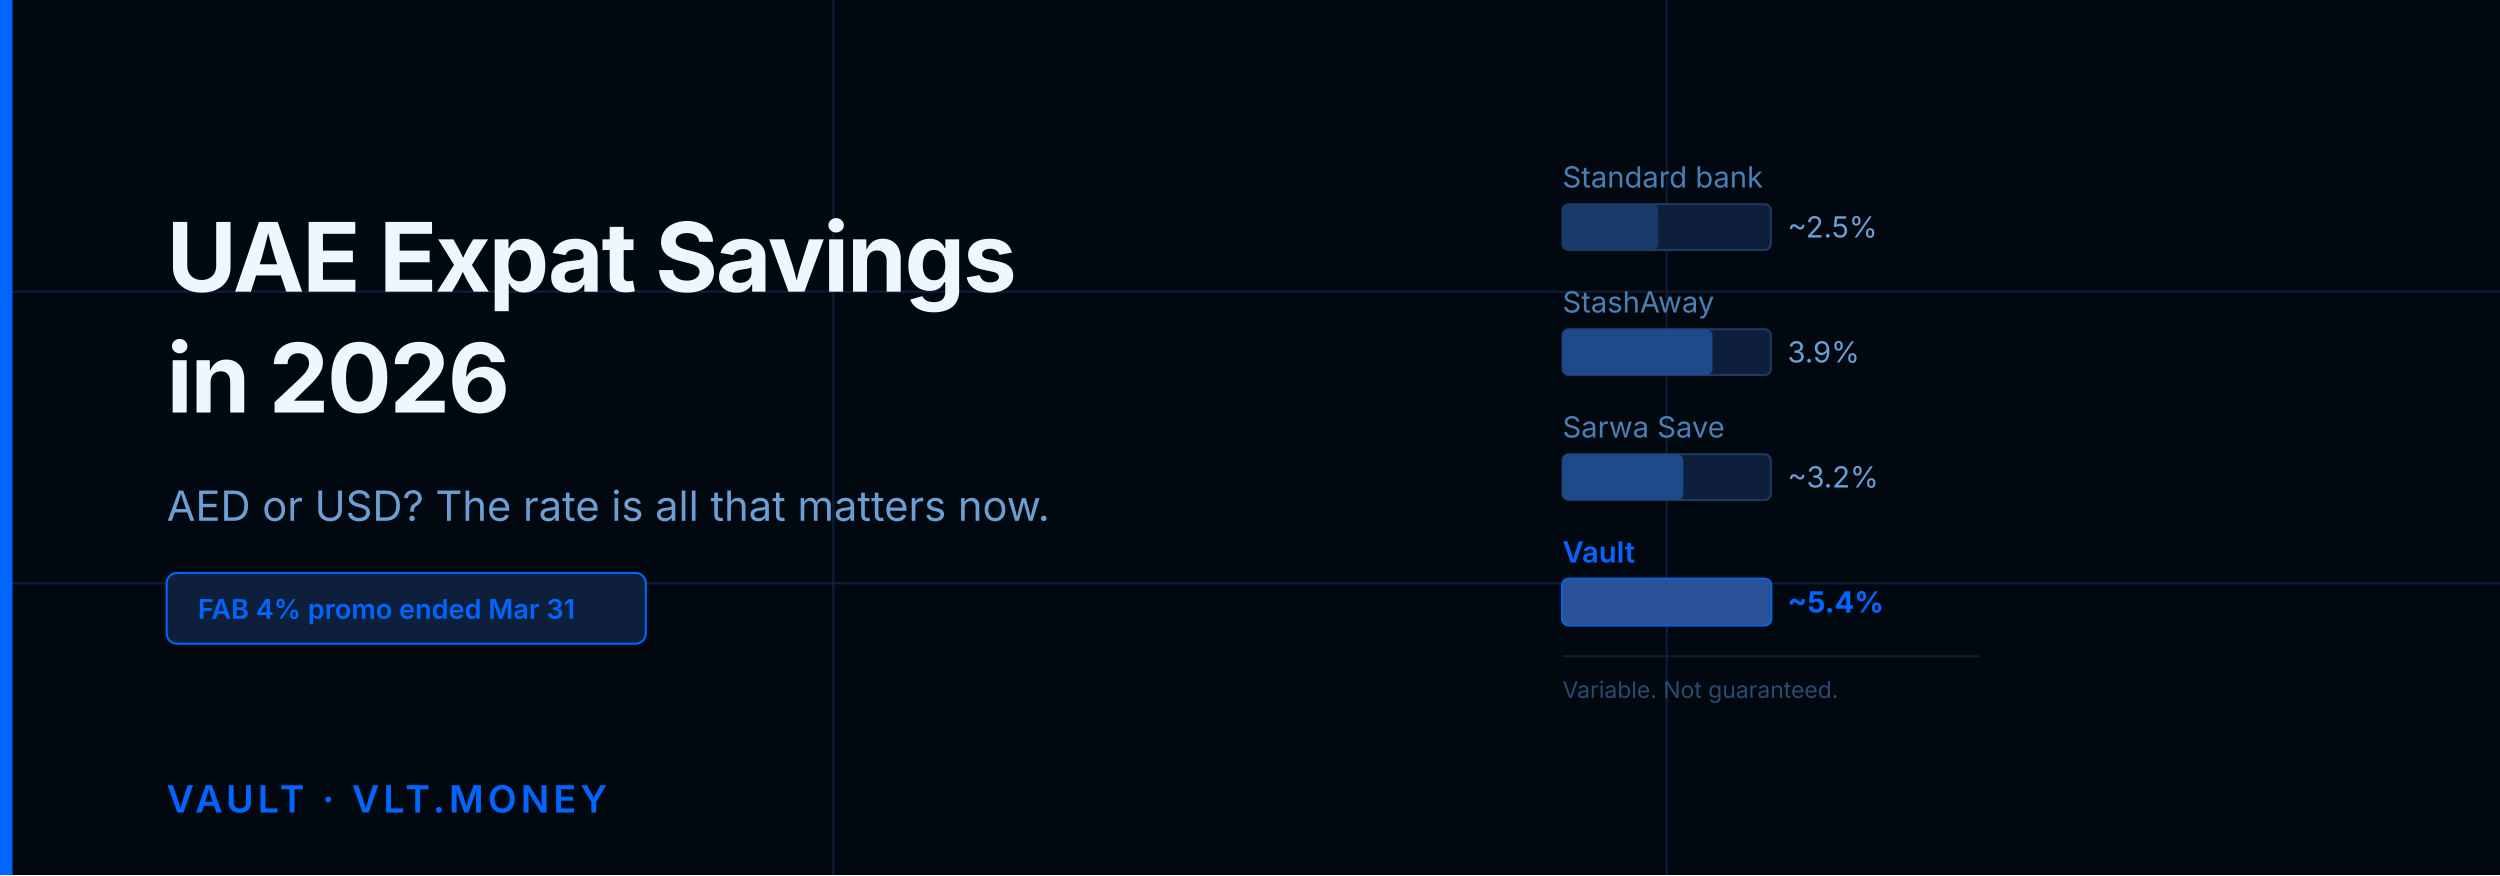
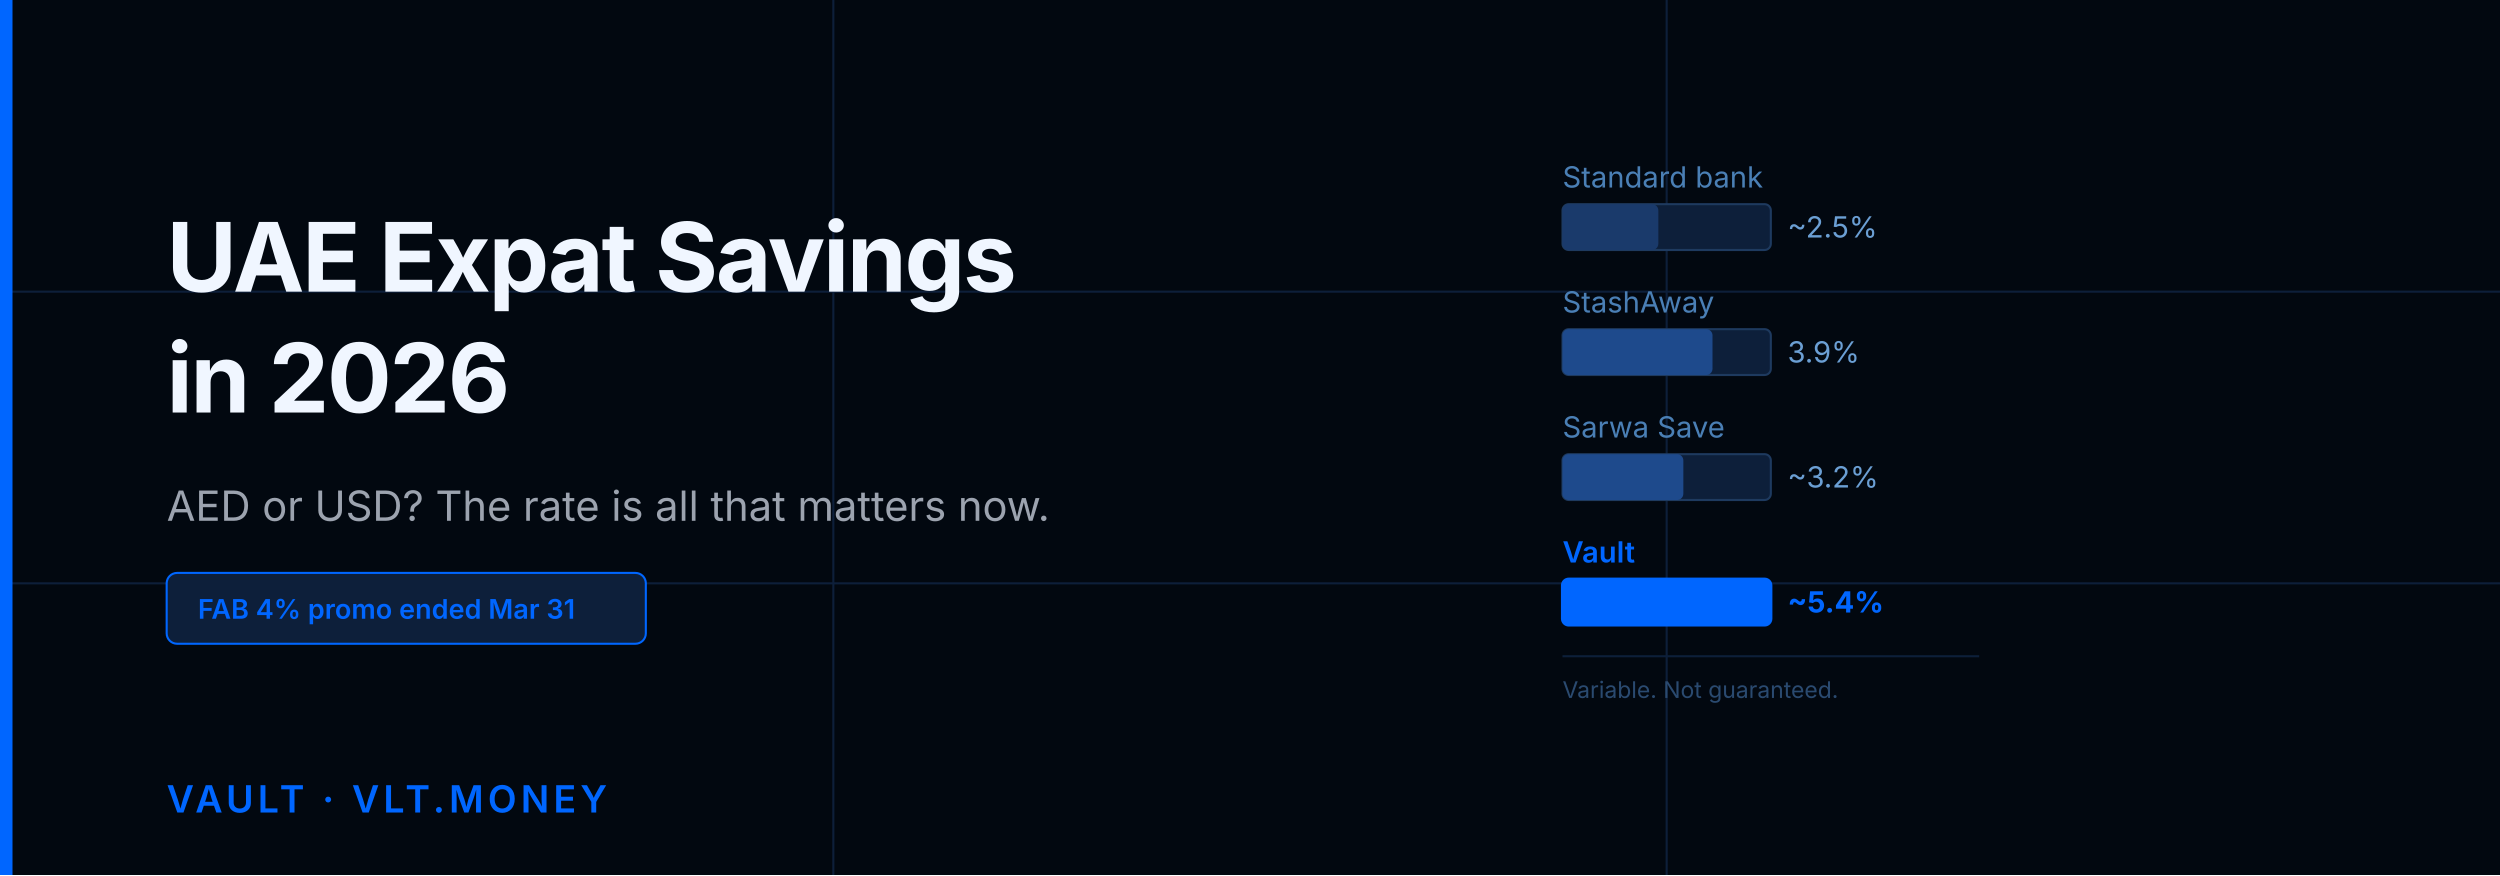
<svg xmlns="http://www.w3.org/2000/svg" width="1200" height="420" viewBox="0 0 1200 420">
  <rect width="1200" height="420" fill="#020810" />
  <line x1="0" y1="140" x2="1200" y2="140" stroke="#0d1f3a" stroke-width="1" />
  <line x1="0" y1="280" x2="1200" y2="280" stroke="#0d1f3a" stroke-width="1" />
  <line x1="400" y1="0" x2="400" y2="420" stroke="#0d1f3a" stroke-width="1" />
  <line x1="800" y1="0" x2="800" y2="420" stroke="#0d1f3a" stroke-width="1" />
  <rect x="0" y="0" width="6" height="420" fill="#0066FF" />
  <g transform="translate(750, 60)">
    <text x="0" y="30" font-family="Inter, system-ui, sans-serif" font-size="14" fill="#4a7fb5">Standard bank</text>
    <rect x="0" y="38" width="100" height="22" rx="3" fill="#0d1f3a" stroke="#1e3a5f" stroke-width="1" />
    <rect x="0" y="38" width="46" height="22" rx="3" fill="#1a3a6b" />
    <text x="108" y="54" font-family="Inter, system-ui, sans-serif" font-size="14" fill="#6b9fd4">~2.5%</text>
    <text x="0" y="90" font-family="Inter, system-ui, sans-serif" font-size="14" fill="#4a7fb5">StashAway</text>
    <rect x="0" y="98" width="100" height="22" rx="3" fill="#0d1f3a" stroke="#1e3a5f" stroke-width="1" />
    <rect x="0" y="98" width="72" height="22" rx="3" fill="#1e4a8c" />
    <text x="108" y="114" font-family="Inter, system-ui, sans-serif" font-size="14" fill="#6b9fd4">3.9%</text>
    <text x="0" y="150" font-family="Inter, system-ui, sans-serif" font-size="14" fill="#4a7fb5">Sarwa Save</text>
    <rect x="0" y="158" width="100" height="22" rx="3" fill="#0d1f3a" stroke="#1e3a5f" stroke-width="1" />
    <rect x="0" y="158" width="58" height="22" rx="3" fill="#1e4a8c" />
    <text x="108" y="174" font-family="Inter, system-ui, sans-serif" font-size="14" fill="#6b9fd4">~3.2%</text>
    <text x="0" y="210" font-family="Inter, system-ui, sans-serif" font-size="14" fill="#0066FF" font-weight="600">Vault</text>
    <rect x="0" y="218" width="100" height="22" rx="3" fill="#1a3a6b" stroke="#0066FF" stroke-width="1.5" />
-     <rect x="0" y="218" width="100" height="22" rx="3" fill="#2a5298" />
+     <rect x="0" y="218" width="100" height="22" rx="3" fill="#0066FF" />
    <text x="108" y="234" font-family="Inter, system-ui, sans-serif" font-size="14" fill="#0066FF" font-weight="700">~5.4%</text>
    <line x1="0" y1="255" x2="200" y2="255" stroke="#0d1f3a" stroke-width="1" />
    <text x="0" y="275" font-family="Inter, system-ui, sans-serif" font-size="11" fill="#2a4a70">Variable. Not guaranteed.</text>
  </g>
  <text x="80" y="140" font-family="Inter, system-ui, sans-serif" font-size="46" font-weight="700" fill="#f0f6ff" letter-spacing="-1">UAE Expat Savings</text>
  <text x="80" y="198" font-family="Inter, system-ui, sans-serif" font-size="46" font-weight="700" fill="#f0f6ff" letter-spacing="-1">in 2026</text>
-   <text x="80" y="250" font-family="Inter, system-ui, sans-serif" font-size="20" fill="#6b9fd4">AED or USD? The rate is all that matters now.</text>
+   <text x="80" y="250" font-family="Inter, system-ui, sans-serif" font-size="20" fill="#9CA3AF">AED or USD? The rate is all that matters now.</text>
  <rect x="80" y="275" width="230" height="34" rx="5" fill="#0d1f3a" stroke="#0066FF" stroke-width="1" />
  <text x="95" y="297" font-family="Inter, system-ui, sans-serif" font-size="13" fill="#0066FF" font-weight="600">FAB 4% promo ended Mar 31</text>
  <text x="80" y="390" font-family="Inter, system-ui, sans-serif" font-size="18" fill="#0066FF" font-weight="600" letter-spacing="2">VAULT · VLT.MONEY</text>
</svg>
